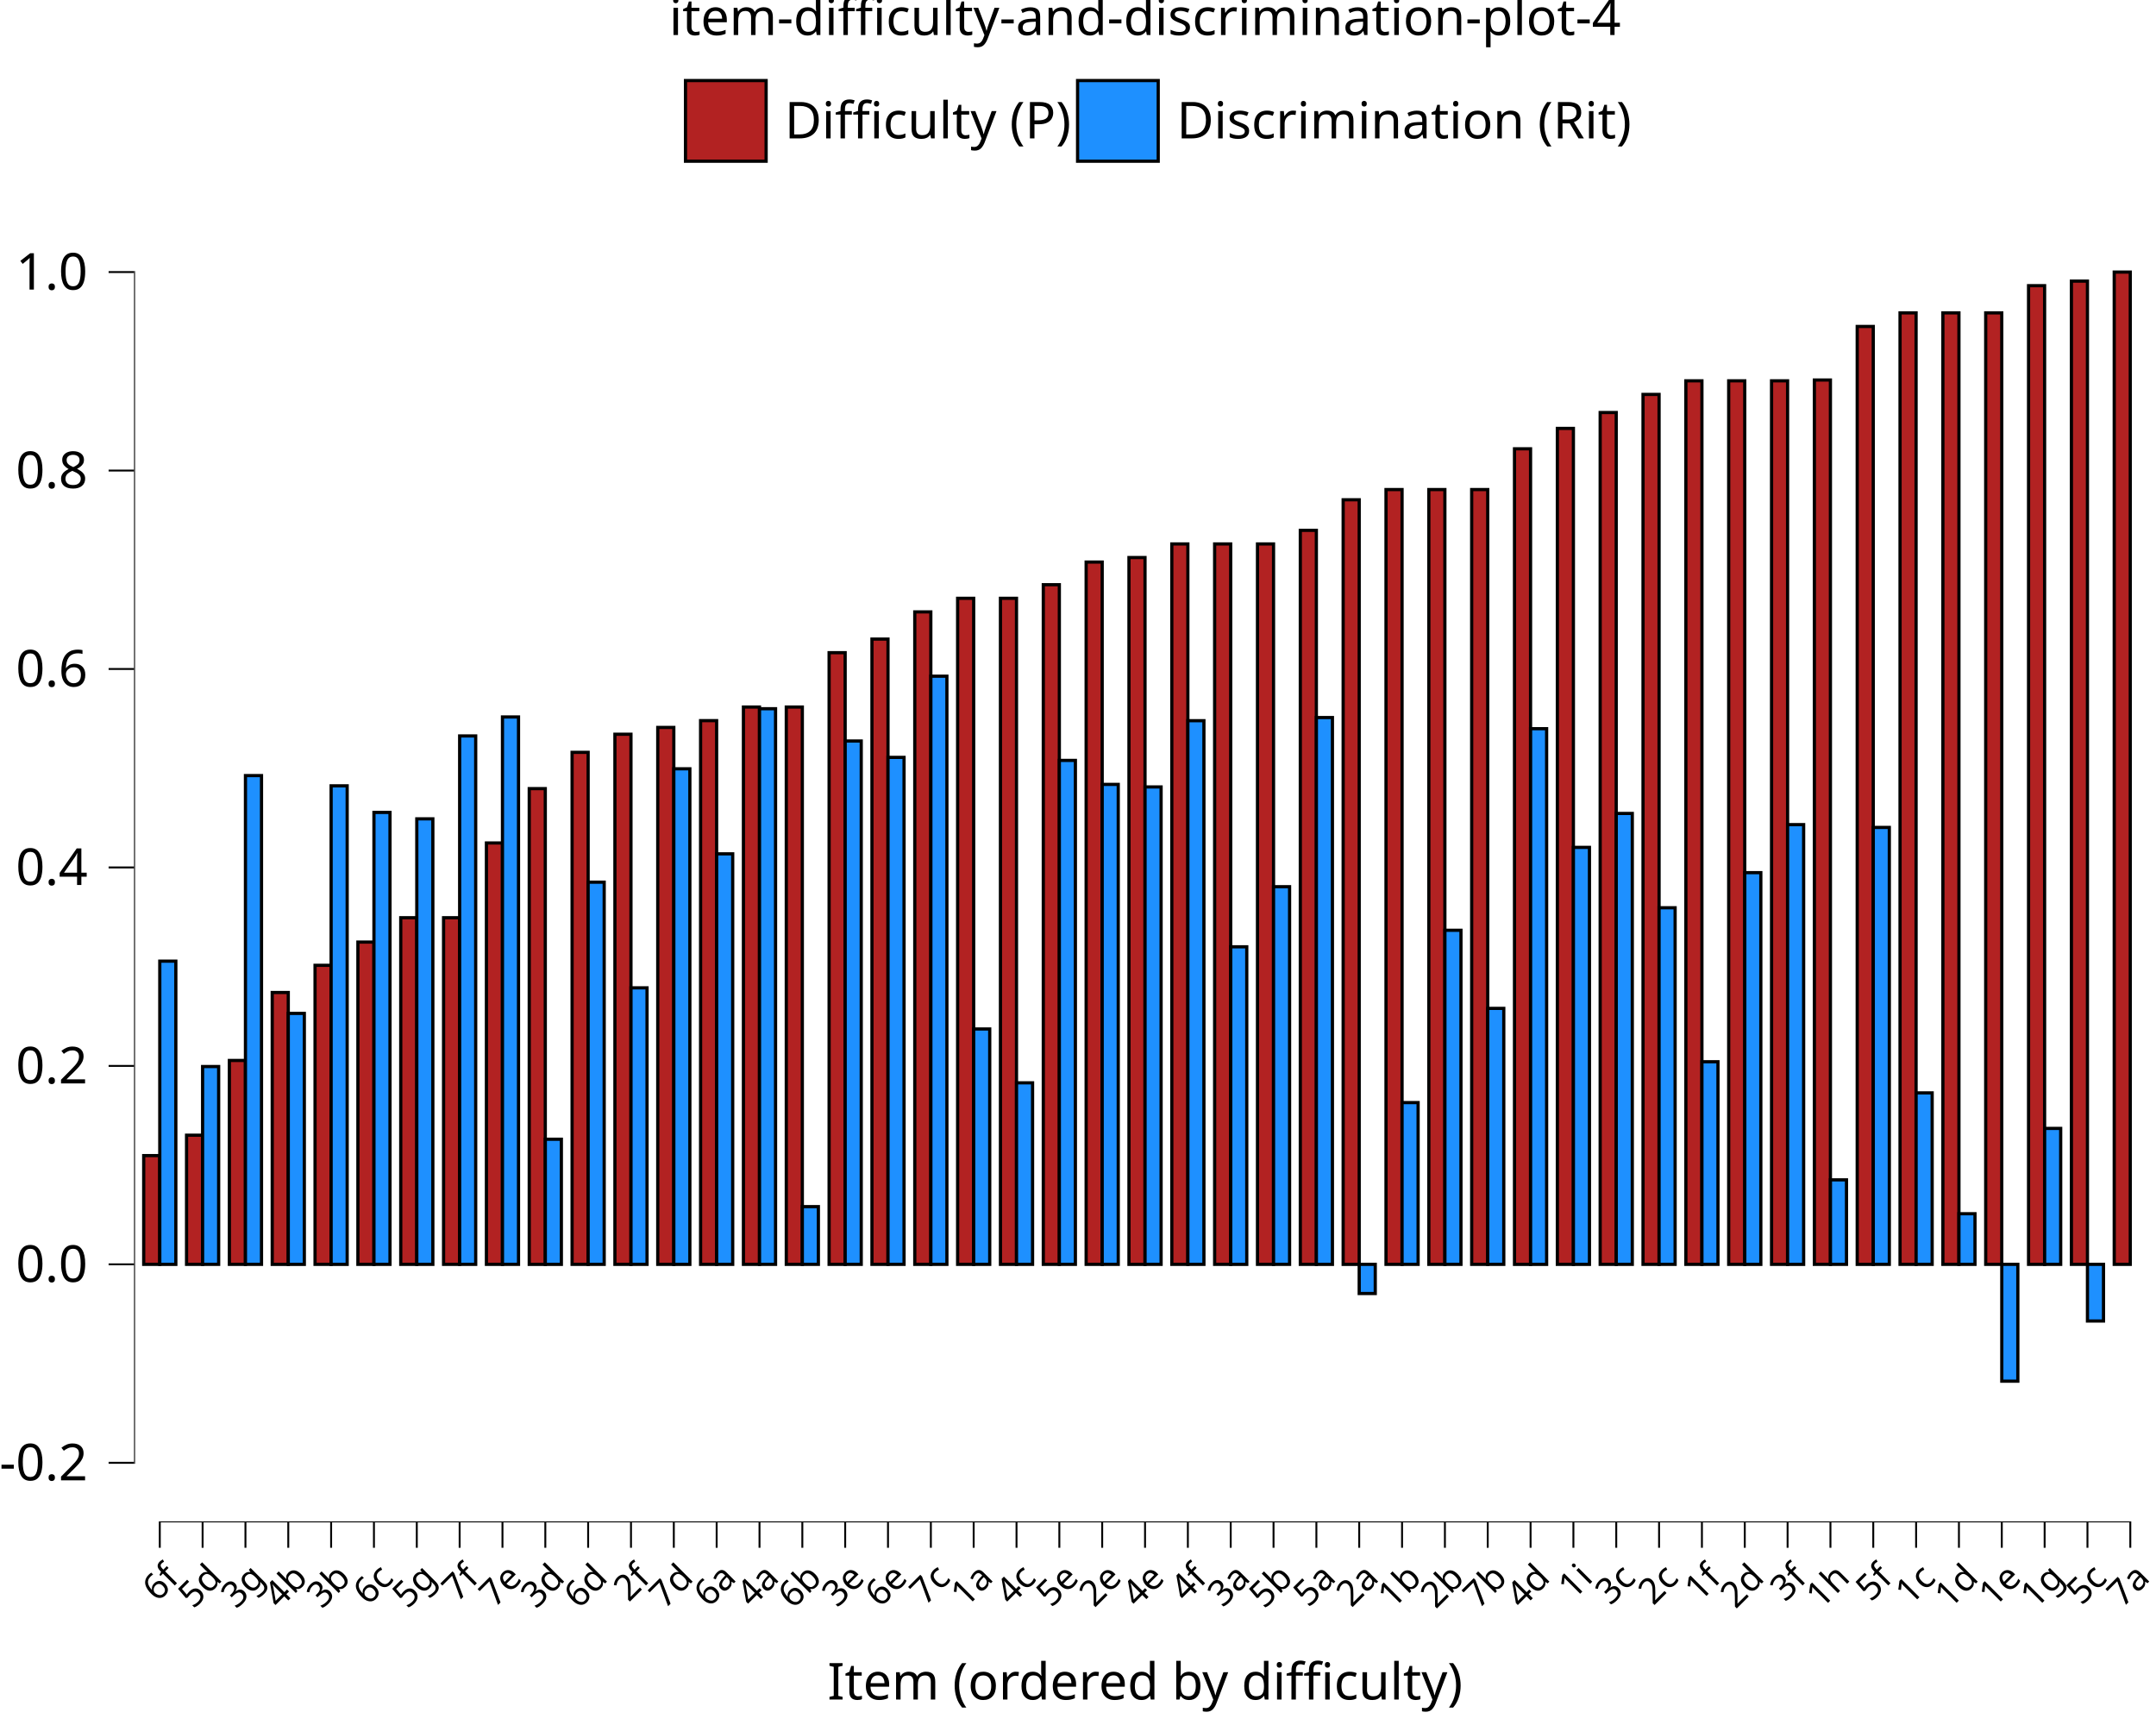
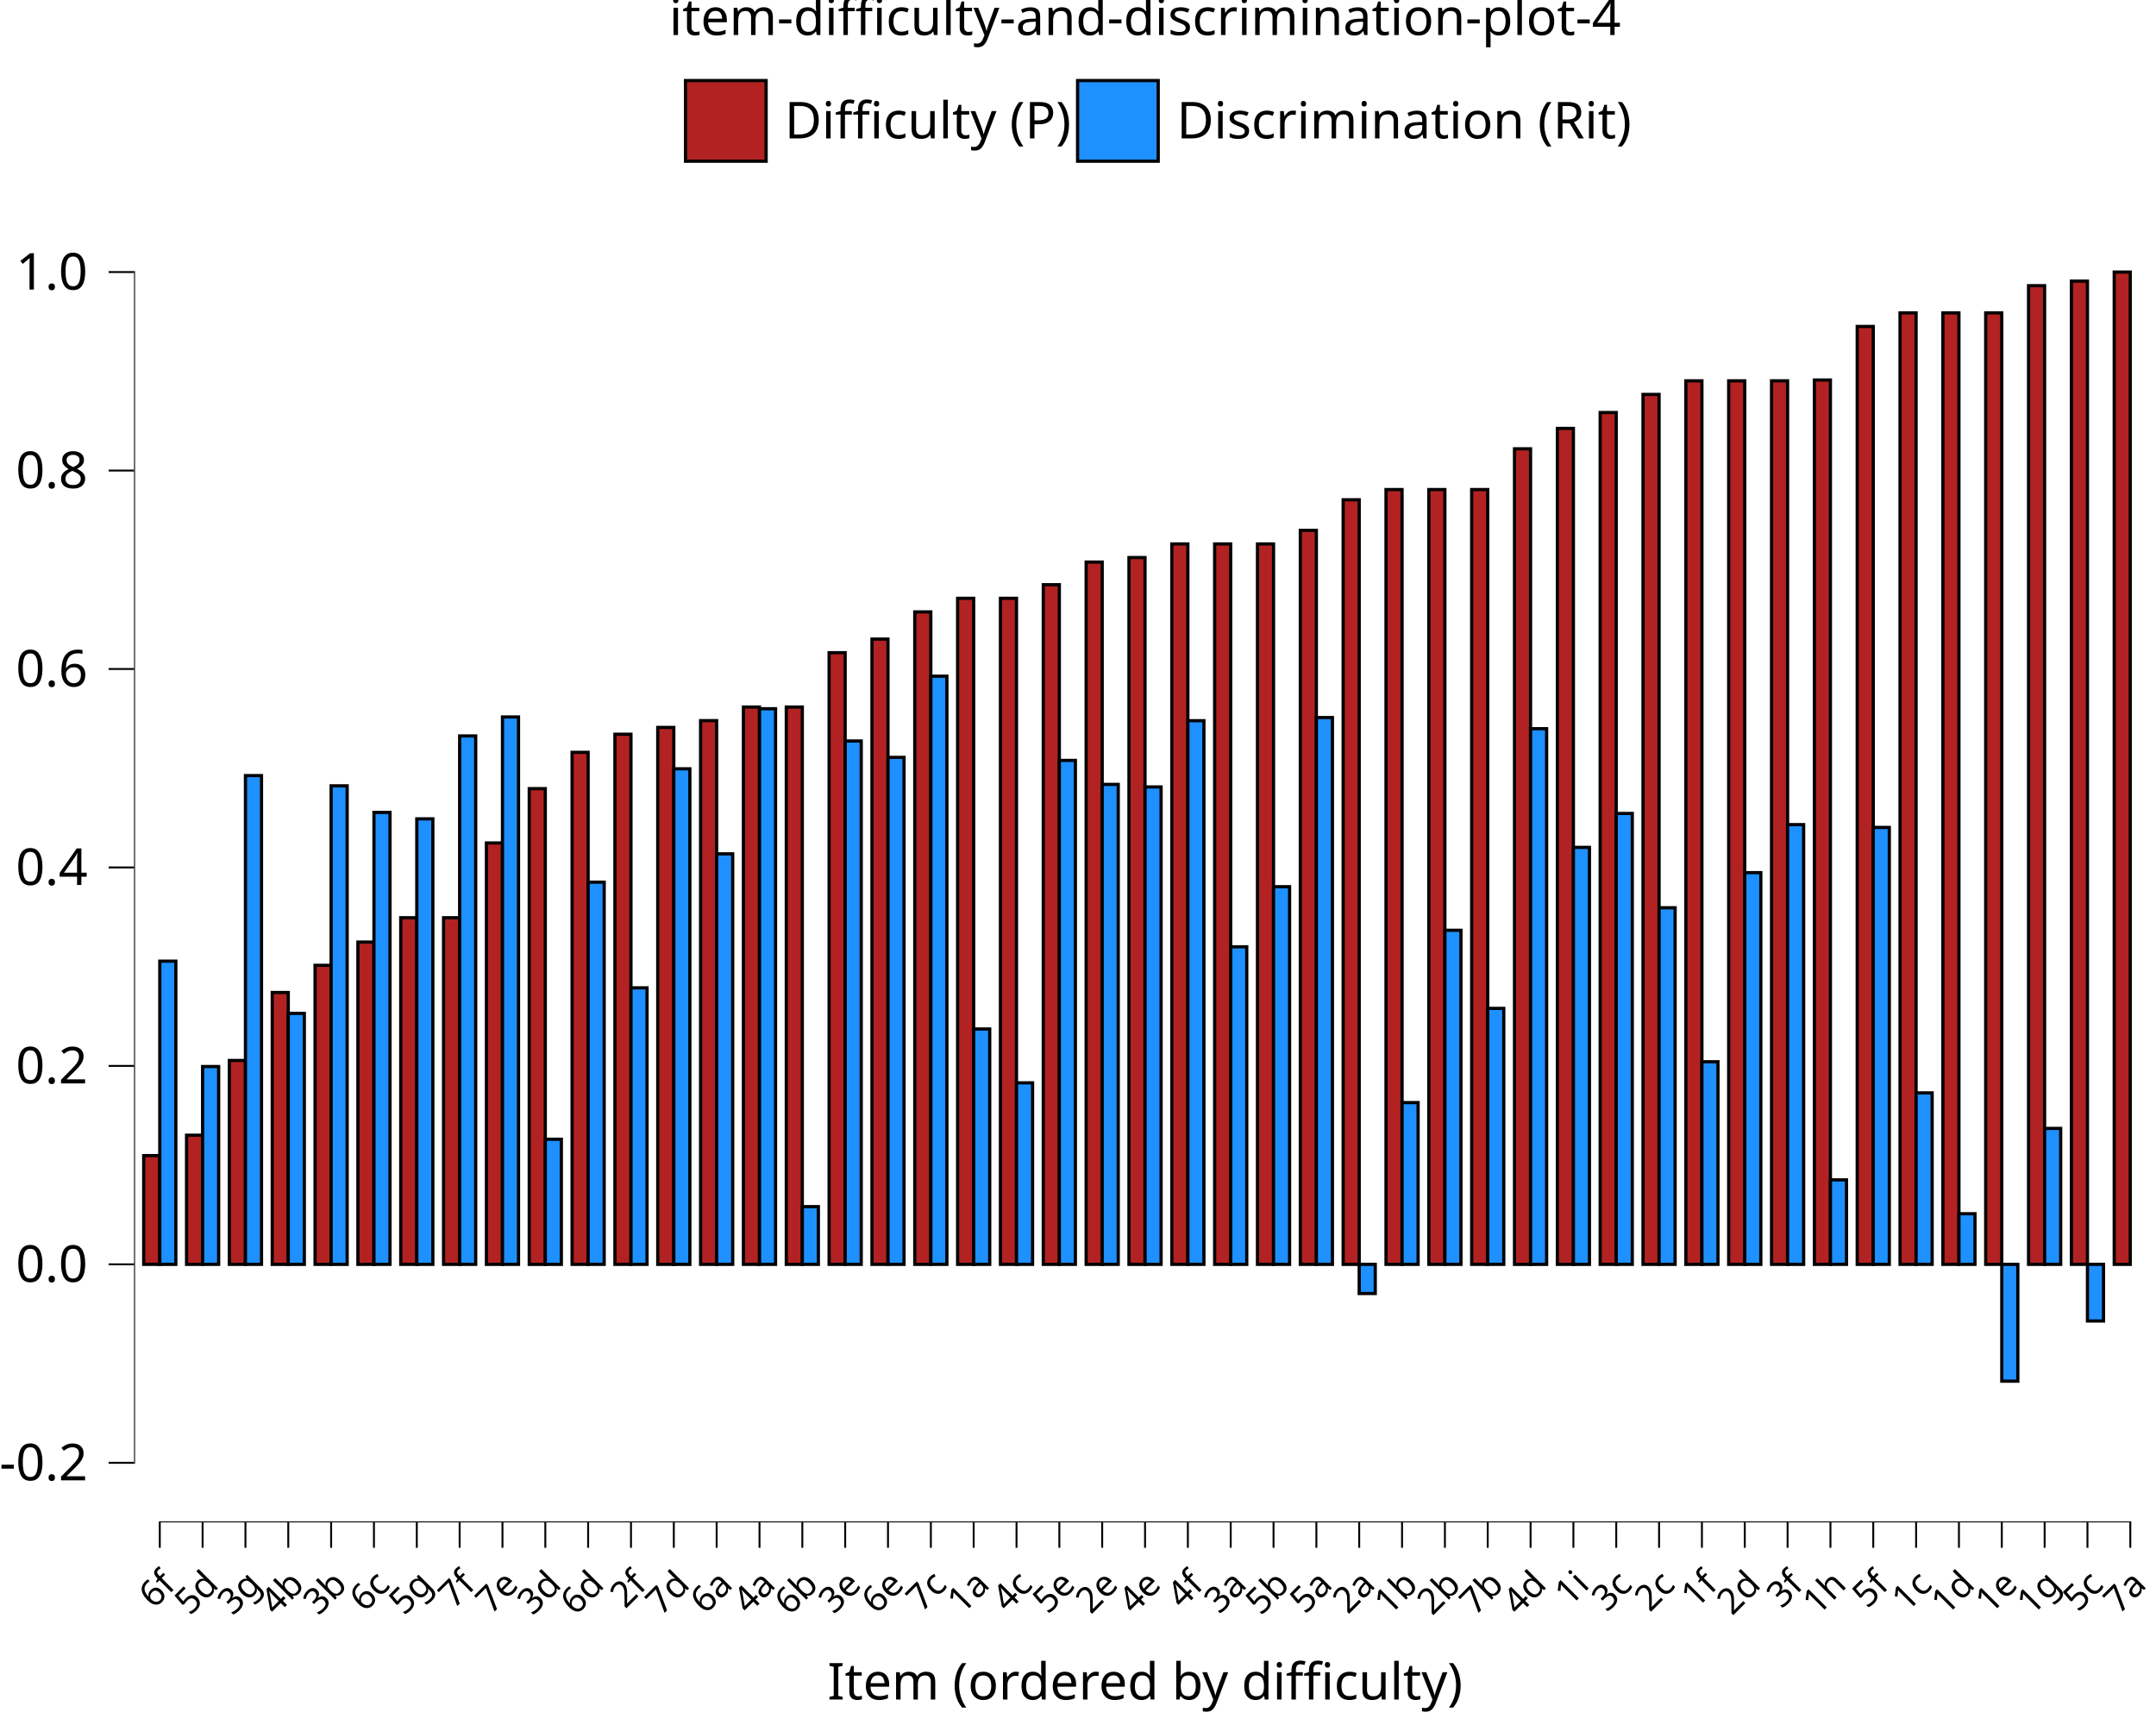
<svg xmlns="http://www.w3.org/2000/svg" class="svglite" data-engine-version="2.0" width="720.00pt" height="576.00pt" viewBox="0 0 720.00 576.00">
  <defs>
    <style type="text/css">
    .svglite line, .svglite polyline, .svglite polygon, .svglite path, .svglite rect, .svglite circle {
      fill: none;
      stroke: #000000;
      stroke-linecap: round;
      stroke-linejoin: round;
      stroke-miterlimit: 10.00;
    }
  </style>
  </defs>
  <rect width="100%" height="100%" style="stroke: none; fill: #FFFFFF;" />
  <defs>
    <clipPath id="cpMC4wMHw3MjAuMDB8MC4wMHw1NzYuMDA=">
      <rect x="0.00" y="0.00" width="720.00" height="576.00" />
    </clipPath>
  </defs>
  <g clip-path="url(#cpMC4wMHw3MjAuMDB8MC4wMHw1NzYuMDA=)">
    <rect x="0.00" y="0.00" width="720.00" height="576.00" style="stroke-width: 10.67; stroke: none;" />
  </g>
  <defs>
    <clipPath id="cpNDQuNzd8NzIwLjAwfDcwLjk3fDUwOC4zMw==">
      <rect x="44.77" y="70.97" width="675.23" height="437.36" />
    </clipPath>
  </defs>
  <g clip-path="url(#cpNDQuNzd8NzIwLjAwfDcwLjk3fDUwOC4zMw==)">
    <rect x="44.77" y="70.97" width="675.23" height="437.36" style="stroke-width: 10.67; stroke: none;" />
    <rect x="319.80" y="199.78" width="5.36" height="222.40" style="stroke-width: 1.07; stroke-linecap: butt; stroke-linejoin: miter; fill: #B22222;" />
    <rect x="462.86" y="163.47" width="5.36" height="258.71" style="stroke-width: 1.07; stroke-linecap: butt; stroke-linejoin: miter; fill: #B22222;" />
    <rect x="634.52" y="104.47" width="5.36" height="317.71" style="stroke-width: 1.07; stroke-linecap: butt; stroke-linejoin: miter; fill: #B22222;" />
    <rect x="648.83" y="104.47" width="5.36" height="317.71" style="stroke-width: 1.07; stroke-linecap: butt; stroke-linejoin: miter; fill: #B22222;" />
    <rect x="663.13" y="104.47" width="5.36" height="317.71" style="stroke-width: 1.07; stroke-linecap: butt; stroke-linejoin: miter; fill: #B22222;" />
    <rect x="563.00" y="127.16" width="5.36" height="295.02" style="stroke-width: 1.07; stroke-linecap: butt; stroke-linejoin: miter; fill: #B22222;" />
    <rect x="677.44" y="95.39" width="5.36" height="326.79" style="stroke-width: 1.07; stroke-linecap: butt; stroke-linejoin: miter; fill: #B22222;" />
    <rect x="605.91" y="126.89" width="5.36" height="295.29" style="stroke-width: 1.07; stroke-linecap: butt; stroke-linejoin: miter; fill: #B22222;" />
    <rect x="520.08" y="143.05" width="5.36" height="279.13" style="stroke-width: 1.07; stroke-linecap: butt; stroke-linejoin: miter; fill: #B22222;" />
    <rect x="448.55" y="166.88" width="5.36" height="255.31" style="stroke-width: 1.07; stroke-linecap: butt; stroke-linejoin: miter; fill: #B22222;" />
    <rect x="477.16" y="163.47" width="5.36" height="258.71" style="stroke-width: 1.07; stroke-linecap: butt; stroke-linejoin: miter; fill: #B22222;" />
    <rect x="548.69" y="131.70" width="5.36" height="290.48" style="stroke-width: 1.07; stroke-linecap: butt; stroke-linejoin: miter; fill: #B22222;" />
    <rect x="577.30" y="127.16" width="5.36" height="295.02" style="stroke-width: 1.07; stroke-linecap: butt; stroke-linejoin: miter; fill: #B22222;" />
    <rect x="362.72" y="187.68" width="5.36" height="234.50" style="stroke-width: 1.07; stroke-linecap: butt; stroke-linejoin: miter; fill: #B22222;" />
    <rect x="205.35" y="245.17" width="5.36" height="177.01" style="stroke-width: 1.07; stroke-linecap: butt; stroke-linejoin: miter; fill: #B22222;" />
    <rect x="405.63" y="181.63" width="5.36" height="240.55" style="stroke-width: 1.07; stroke-linecap: butt; stroke-linejoin: miter; fill: #B22222;" />
    <rect x="105.21" y="322.33" width="5.36" height="99.85" style="stroke-width: 1.07; stroke-linecap: butt; stroke-linejoin: miter; fill: #B22222;" />
    <rect x="534.38" y="137.75" width="5.36" height="284.43" style="stroke-width: 1.07; stroke-linecap: butt; stroke-linejoin: miter; fill: #B22222;" />
    <rect x="176.74" y="263.33" width="5.36" height="158.86" style="stroke-width: 1.07; stroke-linecap: butt; stroke-linejoin: miter; fill: #B22222;" />
    <rect x="276.88" y="217.94" width="5.36" height="204.24" style="stroke-width: 1.07; stroke-linecap: butt; stroke-linejoin: miter; fill: #B22222;" />
    <rect x="591.61" y="127.16" width="5.36" height="295.02" style="stroke-width: 1.07; stroke-linecap: butt; stroke-linejoin: miter; fill: #B22222;" />
    <rect x="76.60" y="354.10" width="5.36" height="68.08" style="stroke-width: 1.07; stroke-linecap: butt; stroke-linejoin: miter; fill: #B22222;" />
    <rect x="248.27" y="236.09" width="5.36" height="186.09" style="stroke-width: 1.07; stroke-linecap: butt; stroke-linejoin: miter; fill: #B22222;" />
    <rect x="90.91" y="331.41" width="5.36" height="90.78" style="stroke-width: 1.07; stroke-linecap: butt; stroke-linejoin: miter; fill: #B22222;" />
    <rect x="334.10" y="199.78" width="5.36" height="222.40" style="stroke-width: 1.07; stroke-linecap: butt; stroke-linejoin: miter; fill: #B22222;" />
    <rect x="505.77" y="149.86" width="5.36" height="272.33" style="stroke-width: 1.07; stroke-linecap: butt; stroke-linejoin: miter; fill: #B22222;" />
    <rect x="377.02" y="186.17" width="5.36" height="236.02" style="stroke-width: 1.07; stroke-linecap: butt; stroke-linejoin: miter; fill: #B22222;" />
    <rect x="391.33" y="181.63" width="5.36" height="240.55" style="stroke-width: 1.07; stroke-linecap: butt; stroke-linejoin: miter; fill: #B22222;" />
    <rect x="434.24" y="177.09" width="5.36" height="245.09" style="stroke-width: 1.07; stroke-linecap: butt; stroke-linejoin: miter; fill: #B22222;" />
    <rect x="419.94" y="181.63" width="5.36" height="240.55" style="stroke-width: 1.07; stroke-linecap: butt; stroke-linejoin: miter; fill: #B22222;" />
    <rect x="691.75" y="93.87" width="5.36" height="328.31" style="stroke-width: 1.07; stroke-linecap: butt; stroke-linejoin: miter; fill: #B22222;" />
    <rect x="62.30" y="379.06" width="5.36" height="43.12" style="stroke-width: 1.07; stroke-linecap: butt; stroke-linejoin: miter; fill: #B22222;" />
    <rect x="348.41" y="195.24" width="5.36" height="226.94" style="stroke-width: 1.07; stroke-linecap: butt; stroke-linejoin: miter; fill: #B22222;" />
    <rect x="620.22" y="109.01" width="5.36" height="313.18" style="stroke-width: 1.07; stroke-linecap: butt; stroke-linejoin: miter; fill: #B22222;" />
    <rect x="133.83" y="306.44" width="5.36" height="115.74" style="stroke-width: 1.07; stroke-linecap: butt; stroke-linejoin: miter; fill: #B22222;" />
    <rect x="233.96" y="240.63" width="5.36" height="181.55" style="stroke-width: 1.07; stroke-linecap: butt; stroke-linejoin: miter; fill: #B22222;" />
    <rect x="262.58" y="236.09" width="5.36" height="186.09" style="stroke-width: 1.07; stroke-linecap: butt; stroke-linejoin: miter; fill: #B22222;" />
    <rect x="119.52" y="314.57" width="5.36" height="107.61" style="stroke-width: 1.07; stroke-linecap: butt; stroke-linejoin: miter; fill: #B22222;" />
    <rect x="191.05" y="251.22" width="5.36" height="170.96" style="stroke-width: 1.07; stroke-linecap: butt; stroke-linejoin: miter; fill: #B22222;" />
    <rect x="291.19" y="213.40" width="5.36" height="208.78" style="stroke-width: 1.07; stroke-linecap: butt; stroke-linejoin: miter; fill: #B22222;" />
    <rect x="47.99" y="385.87" width="5.36" height="36.31" style="stroke-width: 1.07; stroke-linecap: butt; stroke-linejoin: miter; fill: #B22222;" />
    <rect x="706.05" y="90.85" width="5.36" height="331.33" style="stroke-width: 1.07; stroke-linecap: butt; stroke-linejoin: miter; fill: #B22222;" />
    <rect x="491.47" y="163.47" width="5.36" height="258.71" style="stroke-width: 1.07; stroke-linecap: butt; stroke-linejoin: miter; fill: #B22222;" />
    <rect x="305.49" y="204.32" width="5.36" height="217.86" style="stroke-width: 1.07; stroke-linecap: butt; stroke-linejoin: miter; fill: #B22222;" />
    <rect x="219.66" y="242.90" width="5.36" height="179.28" style="stroke-width: 1.07; stroke-linecap: butt; stroke-linejoin: miter; fill: #B22222;" />
    <rect x="162.44" y="281.48" width="5.36" height="140.70" style="stroke-width: 1.07; stroke-linecap: butt; stroke-linejoin: miter; fill: #B22222;" />
    <rect x="148.13" y="306.44" width="5.36" height="115.74" style="stroke-width: 1.07; stroke-linecap: butt; stroke-linejoin: miter; fill: #B22222;" />
    <rect x="325.16" y="343.59" width="5.36" height="78.59" style="stroke-width: 1.07; stroke-linecap: butt; stroke-linejoin: miter; fill: #1E90FF;" />
    <rect x="468.22" y="368.17" width="5.36" height="54.01" style="stroke-width: 1.07; stroke-linecap: butt; stroke-linejoin: miter; fill: #1E90FF;" />
    <rect x="639.89" y="364.93" width="5.36" height="57.25" style="stroke-width: 1.07; stroke-linecap: butt; stroke-linejoin: miter; fill: #1E90FF;" />
    <rect x="654.19" y="405.28" width="5.36" height="16.90" style="stroke-width: 1.07; stroke-linecap: butt; stroke-linejoin: miter; fill: #1E90FF;" />
    <rect x="668.50" y="422.18" width="5.36" height="39.01" style="stroke-width: 1.07; stroke-linecap: butt; stroke-linejoin: miter; fill: #1E90FF;" />
    <rect x="568.36" y="354.53" width="5.36" height="67.65" style="stroke-width: 1.07; stroke-linecap: butt; stroke-linejoin: miter; fill: #1E90FF;" />
    <rect x="682.81" y="376.79" width="5.36" height="45.39" style="stroke-width: 1.07; stroke-linecap: butt; stroke-linejoin: miter; fill: #1E90FF;" />
    <rect x="611.28" y="393.97" width="5.36" height="28.21" style="stroke-width: 1.07; stroke-linecap: butt; stroke-linejoin: miter; fill: #1E90FF;" />
    <rect x="525.44" y="282.95" width="5.36" height="139.24" style="stroke-width: 1.07; stroke-linecap: butt; stroke-linejoin: miter; fill: #1E90FF;" />
    <rect x="453.91" y="422.18" width="5.36" height="9.74" style="stroke-width: 1.07; stroke-linecap: butt; stroke-linejoin: miter; fill: #1E90FF;" />
    <rect x="482.53" y="310.63" width="5.36" height="111.55" style="stroke-width: 1.07; stroke-linecap: butt; stroke-linejoin: miter; fill: #1E90FF;" />
    <rect x="554.05" y="303.11" width="5.36" height="119.07" style="stroke-width: 1.07; stroke-linecap: butt; stroke-linejoin: miter; fill: #1E90FF;" />
    <rect x="582.67" y="291.39" width="5.36" height="130.80" style="stroke-width: 1.07; stroke-linecap: butt; stroke-linejoin: miter; fill: #1E90FF;" />
    <rect x="368.08" y="261.92" width="5.36" height="160.26" style="stroke-width: 1.07; stroke-linecap: butt; stroke-linejoin: miter; fill: #1E90FF;" />
    <rect x="210.72" y="329.85" width="5.36" height="92.33" style="stroke-width: 1.07; stroke-linecap: butt; stroke-linejoin: miter; fill: #1E90FF;" />
    <rect x="411.00" y="316.15" width="5.36" height="106.04" style="stroke-width: 1.07; stroke-linecap: butt; stroke-linejoin: miter; fill: #1E90FF;" />
    <rect x="110.58" y="262.40" width="5.36" height="159.79" style="stroke-width: 1.07; stroke-linecap: butt; stroke-linejoin: miter; fill: #1E90FF;" />
    <rect x="539.75" y="271.62" width="5.36" height="150.56" style="stroke-width: 1.07; stroke-linecap: butt; stroke-linejoin: miter; fill: #1E90FF;" />
    <rect x="182.11" y="380.41" width="5.36" height="41.78" style="stroke-width: 1.07; stroke-linecap: butt; stroke-linejoin: miter; fill: #1E90FF;" />
    <rect x="282.25" y="247.43" width="5.36" height="174.75" style="stroke-width: 1.07; stroke-linecap: butt; stroke-linejoin: miter; fill: #1E90FF;" />
    <rect x="596.97" y="275.35" width="5.36" height="146.84" style="stroke-width: 1.07; stroke-linecap: butt; stroke-linejoin: miter; fill: #1E90FF;" />
    <rect x="81.97" y="258.98" width="5.36" height="163.20" style="stroke-width: 1.07; stroke-linecap: butt; stroke-linejoin: miter; fill: #1E90FF;" />
    <rect x="253.64" y="236.65" width="5.36" height="185.53" style="stroke-width: 1.07; stroke-linecap: butt; stroke-linejoin: miter; fill: #1E90FF;" />
    <rect x="96.27" y="338.39" width="5.36" height="83.80" style="stroke-width: 1.07; stroke-linecap: butt; stroke-linejoin: miter; fill: #1E90FF;" />
    <rect x="339.47" y="361.57" width="5.36" height="60.61" style="stroke-width: 1.07; stroke-linecap: butt; stroke-linejoin: miter; fill: #1E90FF;" />
    <rect x="511.14" y="243.32" width="5.36" height="178.87" style="stroke-width: 1.07; stroke-linecap: butt; stroke-linejoin: miter; fill: #1E90FF;" />
    <rect x="382.39" y="262.77" width="5.36" height="159.41" style="stroke-width: 1.07; stroke-linecap: butt; stroke-linejoin: miter; fill: #1E90FF;" />
    <rect x="396.69" y="240.65" width="5.36" height="181.53" style="stroke-width: 1.07; stroke-linecap: butt; stroke-linejoin: miter; fill: #1E90FF;" />
    <rect x="439.61" y="239.60" width="5.36" height="182.59" style="stroke-width: 1.07; stroke-linecap: butt; stroke-linejoin: miter; fill: #1E90FF;" />
    <rect x="425.30" y="296.08" width="5.36" height="126.10" style="stroke-width: 1.07; stroke-linecap: butt; stroke-linejoin: miter; fill: #1E90FF;" />
    <rect x="697.11" y="422.18" width="5.36" height="18.92" style="stroke-width: 1.07; stroke-linecap: butt; stroke-linejoin: miter; fill: #1E90FF;" />
    <rect x="67.66" y="356.13" width="5.36" height="66.05" style="stroke-width: 1.07; stroke-linecap: butt; stroke-linejoin: miter; fill: #1E90FF;" />
    <rect x="353.77" y="253.91" width="5.36" height="168.27" style="stroke-width: 1.07; stroke-linecap: butt; stroke-linejoin: miter; fill: #1E90FF;" />
    <rect x="625.58" y="276.29" width="5.36" height="145.89" style="stroke-width: 1.07; stroke-linecap: butt; stroke-linejoin: miter; fill: #1E90FF;" />
    <rect x="139.19" y="273.42" width="5.36" height="148.76" style="stroke-width: 1.07; stroke-linecap: butt; stroke-linejoin: miter; fill: #1E90FF;" />
    <rect x="239.33" y="285.11" width="5.36" height="137.07" style="stroke-width: 1.07; stroke-linecap: butt; stroke-linejoin: miter; fill: #1E90FF;" />
    <rect x="267.94" y="402.91" width="5.36" height="19.27" style="stroke-width: 1.07; stroke-linecap: butt; stroke-linejoin: miter; fill: #1E90FF;" />
    <rect x="124.88" y="271.28" width="5.36" height="150.90" style="stroke-width: 1.07; stroke-linecap: butt; stroke-linejoin: miter; fill: #1E90FF;" />
    <rect x="196.41" y="294.57" width="5.36" height="127.61" style="stroke-width: 1.07; stroke-linecap: butt; stroke-linejoin: miter; fill: #1E90FF;" />
    <rect x="296.55" y="252.90" width="5.36" height="169.28" style="stroke-width: 1.07; stroke-linecap: butt; stroke-linejoin: miter; fill: #1E90FF;" />
    <rect x="53.36" y="320.94" width="5.36" height="101.25" style="stroke-width: 1.07; stroke-linecap: butt; stroke-linejoin: miter; fill: #1E90FF;" />
    <rect x="496.83" y="336.71" width="5.36" height="85.47" style="stroke-width: 1.07; stroke-linecap: butt; stroke-linejoin: miter; fill: #1E90FF;" />
    <rect x="310.86" y="225.79" width="5.36" height="196.39" style="stroke-width: 1.07; stroke-linecap: butt; stroke-linejoin: miter; fill: #1E90FF;" />
    <rect x="225.02" y="256.71" width="5.36" height="165.48" style="stroke-width: 1.07; stroke-linecap: butt; stroke-linejoin: miter; fill: #1E90FF;" />
    <rect x="167.80" y="239.40" width="5.36" height="182.78" style="stroke-width: 1.07; stroke-linecap: butt; stroke-linejoin: miter; fill: #1E90FF;" />
    <rect x="153.50" y="245.74" width="5.36" height="176.44" style="stroke-width: 1.07; stroke-linecap: butt; stroke-linejoin: miter; fill: #1E90FF;" />
    <line x1="53.04" y1="508.33" x2="711.74" y2="508.33" style="stroke-width: 0.64; stroke-linecap: butt;" />
    <line x1="44.77" y1="488.77" x2="44.77" y2="90.53" style="stroke-width: 0.64; stroke-linecap: butt;" />
    <rect x="44.77" y="70.97" width="675.23" height="437.36" style="stroke-width: 0.00; stroke: none;" />
  </g>
  <g clip-path="url(#cpMC4wMHw3MjAuMDB8MC4wMHw1NzYuMDA=)">
    <polyline points="44.77,508.33 44.77,70.97 " style="stroke-width: 0.00; stroke: none; stroke-linecap: butt;" />
    <text x="29.29" y="494.30" text-anchor="end" style="font-size: 17.00px; font-family: sans;" textLength="29.29px" lengthAdjust="spacingAndGlyphs">-0.2</text>
    <text x="29.29" y="428.03" text-anchor="end" style="font-size: 17.00px; font-family: sans;" textLength="23.63px" lengthAdjust="spacingAndGlyphs">0.0</text>
    <text x="29.29" y="361.77" text-anchor="end" style="font-size: 17.00px; font-family: sans;" textLength="23.63px" lengthAdjust="spacingAndGlyphs">0.2</text>
    <text x="29.29" y="295.50" text-anchor="end" style="font-size: 17.00px; font-family: sans;" textLength="23.63px" lengthAdjust="spacingAndGlyphs">0.4</text>
    <text x="29.29" y="229.23" text-anchor="end" style="font-size: 17.00px; font-family: sans;" textLength="23.63px" lengthAdjust="spacingAndGlyphs">0.6</text>
    <text x="29.29" y="162.97" text-anchor="end" style="font-size: 17.00px; font-family: sans;" textLength="23.63px" lengthAdjust="spacingAndGlyphs">0.8</text>
    <text x="29.29" y="96.70" text-anchor="end" style="font-size: 17.00px; font-family: sans;" textLength="23.63px" lengthAdjust="spacingAndGlyphs">1.0</text>
    <polyline points="36.27,488.45 44.77,488.45 " style="stroke-width: 0.64; stroke-linecap: butt;" />
    <polyline points="36.27,422.18 44.77,422.18 " style="stroke-width: 0.64; stroke-linecap: butt;" />
    <polyline points="36.27,355.92 44.77,355.92 " style="stroke-width: 0.64; stroke-linecap: butt;" />
    <polyline points="36.27,289.65 44.77,289.65 " style="stroke-width: 0.64; stroke-linecap: butt;" />
    <polyline points="36.27,223.38 44.77,223.38 " style="stroke-width: 0.64; stroke-linecap: butt;" />
    <polyline points="36.27,157.12 44.77,157.12 " style="stroke-width: 0.64; stroke-linecap: butt;" />
    <polyline points="36.27,90.85 44.77,90.85 " style="stroke-width: 0.64; stroke-linecap: butt;" />
    <polyline points="44.77,508.33 720.00,508.33 " style="stroke-width: 0.00; stroke: none; stroke-linecap: butt;" />
    <polyline points="53.36,516.83 53.36,508.33 " style="stroke-width: 0.64; stroke-linecap: butt;" />
    <polyline points="67.66,516.83 67.66,508.33 " style="stroke-width: 0.64; stroke-linecap: butt;" />
    <polyline points="81.97,516.83 81.97,508.33 " style="stroke-width: 0.64; stroke-linecap: butt;" />
    <polyline points="96.27,516.83 96.27,508.33 " style="stroke-width: 0.64; stroke-linecap: butt;" />
    <polyline points="110.58,516.83 110.58,508.33 " style="stroke-width: 0.64; stroke-linecap: butt;" />
    <polyline points="124.88,516.83 124.88,508.33 " style="stroke-width: 0.64; stroke-linecap: butt;" />
    <polyline points="139.19,516.83 139.19,508.33 " style="stroke-width: 0.64; stroke-linecap: butt;" />
    <polyline points="153.50,516.83 153.50,508.33 " style="stroke-width: 0.64; stroke-linecap: butt;" />
    <polyline points="167.80,516.83 167.80,508.33 " style="stroke-width: 0.64; stroke-linecap: butt;" />
    <polyline points="182.11,516.83 182.11,508.33 " style="stroke-width: 0.64; stroke-linecap: butt;" />
    <polyline points="196.41,516.83 196.41,508.33 " style="stroke-width: 0.64; stroke-linecap: butt;" />
    <polyline points="210.72,516.83 210.72,508.33 " style="stroke-width: 0.64; stroke-linecap: butt;" />
    <polyline points="225.02,516.83 225.02,508.33 " style="stroke-width: 0.64; stroke-linecap: butt;" />
    <polyline points="239.33,516.83 239.33,508.33 " style="stroke-width: 0.64; stroke-linecap: butt;" />
    <polyline points="253.64,516.83 253.64,508.33 " style="stroke-width: 0.64; stroke-linecap: butt;" />
    <polyline points="267.94,516.83 267.94,508.33 " style="stroke-width: 0.64; stroke-linecap: butt;" />
    <polyline points="282.25,516.83 282.25,508.33 " style="stroke-width: 0.64; stroke-linecap: butt;" />
    <polyline points="296.55,516.83 296.55,508.33 " style="stroke-width: 0.64; stroke-linecap: butt;" />
    <polyline points="310.86,516.83 310.86,508.33 " style="stroke-width: 0.64; stroke-linecap: butt;" />
    <polyline points="325.16,516.83 325.16,508.33 " style="stroke-width: 0.64; stroke-linecap: butt;" />
    <polyline points="339.47,516.83 339.47,508.33 " style="stroke-width: 0.64; stroke-linecap: butt;" />
    <polyline points="353.77,516.83 353.77,508.33 " style="stroke-width: 0.64; stroke-linecap: butt;" />
    <polyline points="368.08,516.83 368.08,508.33 " style="stroke-width: 0.64; stroke-linecap: butt;" />
    <polyline points="382.39,516.83 382.39,508.33 " style="stroke-width: 0.64; stroke-linecap: butt;" />
    <polyline points="396.69,516.83 396.69,508.33 " style="stroke-width: 0.64; stroke-linecap: butt;" />
    <polyline points="411.00,516.83 411.00,508.33 " style="stroke-width: 0.64; stroke-linecap: butt;" />
    <polyline points="425.30,516.83 425.30,508.33 " style="stroke-width: 0.64; stroke-linecap: butt;" />
    <polyline points="439.61,516.83 439.61,508.33 " style="stroke-width: 0.64; stroke-linecap: butt;" />
    <polyline points="453.91,516.83 453.91,508.33 " style="stroke-width: 0.64; stroke-linecap: butt;" />
    <polyline points="468.22,516.83 468.22,508.33 " style="stroke-width: 0.64; stroke-linecap: butt;" />
    <polyline points="482.53,516.83 482.53,508.33 " style="stroke-width: 0.64; stroke-linecap: butt;" />
    <polyline points="496.83,516.83 496.83,508.33 " style="stroke-width: 0.64; stroke-linecap: butt;" />
    <polyline points="511.14,516.83 511.14,508.33 " style="stroke-width: 0.64; stroke-linecap: butt;" />
    <polyline points="525.44,516.83 525.44,508.33 " style="stroke-width: 0.64; stroke-linecap: butt;" />
    <polyline points="539.75,516.83 539.75,508.33 " style="stroke-width: 0.64; stroke-linecap: butt;" />
    <polyline points="554.05,516.83 554.05,508.33 " style="stroke-width: 0.64; stroke-linecap: butt;" />
    <polyline points="568.36,516.83 568.36,508.33 " style="stroke-width: 0.64; stroke-linecap: butt;" />
    <polyline points="582.67,516.83 582.67,508.33 " style="stroke-width: 0.64; stroke-linecap: butt;" />
    <polyline points="596.97,516.83 596.97,508.33 " style="stroke-width: 0.64; stroke-linecap: butt;" />
    <polyline points="611.28,516.83 611.28,508.33 " style="stroke-width: 0.64; stroke-linecap: butt;" />
    <polyline points="625.58,516.83 625.58,508.33 " style="stroke-width: 0.64; stroke-linecap: butt;" />
    <polyline points="639.89,516.83 639.89,508.33 " style="stroke-width: 0.64; stroke-linecap: butt;" />
    <polyline points="654.19,516.83 654.19,508.33 " style="stroke-width: 0.64; stroke-linecap: butt;" />
    <polyline points="668.50,516.83 668.50,508.33 " style="stroke-width: 0.64; stroke-linecap: butt;" />
    <polyline points="682.81,516.83 682.81,508.33 " style="stroke-width: 0.64; stroke-linecap: butt;" />
    <polyline points="697.11,516.83 697.11,508.33 " style="stroke-width: 0.64; stroke-linecap: butt;" />
    <polyline points="711.42,516.83 711.42,508.33 " style="stroke-width: 0.64; stroke-linecap: butt;" />
-     <text transform="translate(60.36,527.41) rotate(-45)" text-anchor="end" style="font-size: 12.00px; font-family: sans;" textLength="10.01px" lengthAdjust="spacingAndGlyphs">6f</text>
-     <text transform="translate(74.67,527.41) rotate(-45)" text-anchor="end" style="font-size: 12.00px; font-family: sans;" textLength="13.35px" lengthAdjust="spacingAndGlyphs">5d</text>
-     <text transform="translate(88.97,527.41) rotate(-45)" text-anchor="end" style="font-size: 12.00px; font-family: sans;" textLength="13.35px" lengthAdjust="spacingAndGlyphs">3g</text>
-     <text transform="translate(103.28,527.41) rotate(-45)" text-anchor="end" style="font-size: 12.00px; font-family: sans;" textLength="13.35px" lengthAdjust="spacingAndGlyphs">4b</text>
-     <text transform="translate(117.59,527.41) rotate(-45)" text-anchor="end" style="font-size: 12.00px; font-family: sans;" textLength="13.35px" lengthAdjust="spacingAndGlyphs">3b</text>
-     <text transform="translate(131.89,527.41) rotate(-45)" text-anchor="end" style="font-size: 12.00px; font-family: sans;" textLength="12.68px" lengthAdjust="spacingAndGlyphs">6c</text>
-     <text transform="translate(146.20,527.41) rotate(-45)" text-anchor="end" style="font-size: 12.00px; font-family: sans;" textLength="13.35px" lengthAdjust="spacingAndGlyphs">5g</text>
-     <text transform="translate(160.50,527.41) rotate(-45)" text-anchor="end" style="font-size: 12.00px; font-family: sans;" textLength="10.01px" lengthAdjust="spacingAndGlyphs">7f</text>
-     <text transform="translate(174.81,527.41) rotate(-45)" text-anchor="end" style="font-size: 12.00px; font-family: sans;" textLength="13.35px" lengthAdjust="spacingAndGlyphs">7e</text>
-     <text transform="translate(189.11,527.41) rotate(-45)" text-anchor="end" style="font-size: 12.00px; font-family: sans;" textLength="13.35px" lengthAdjust="spacingAndGlyphs">3d</text>
-     <text transform="translate(203.42,527.41) rotate(-45)" text-anchor="end" style="font-size: 12.00px; font-family: sans;" textLength="13.35px" lengthAdjust="spacingAndGlyphs">6d</text>
-     <text transform="translate(217.73,527.41) rotate(-45)" text-anchor="end" style="font-size: 12.00px; font-family: sans;" textLength="10.01px" lengthAdjust="spacingAndGlyphs">2f</text>
-     <text transform="translate(232.03,527.41) rotate(-45)" text-anchor="end" style="font-size: 12.00px; font-family: sans;" textLength="13.35px" lengthAdjust="spacingAndGlyphs">7d</text>
-     <text transform="translate(246.34,527.41) rotate(-45)" text-anchor="end" style="font-size: 12.00px; font-family: sans;" textLength="13.35px" lengthAdjust="spacingAndGlyphs">6a</text>
-     <text transform="translate(260.64,527.41) rotate(-45)" text-anchor="end" style="font-size: 12.00px; font-family: sans;" textLength="13.35px" lengthAdjust="spacingAndGlyphs">4a</text>
-     <text transform="translate(274.95,527.41) rotate(-45)" text-anchor="end" style="font-size: 12.00px; font-family: sans;" textLength="13.35px" lengthAdjust="spacingAndGlyphs">6b</text>
-     <text transform="translate(289.25,527.41) rotate(-45)" text-anchor="end" style="font-size: 12.00px; font-family: sans;" textLength="13.35px" lengthAdjust="spacingAndGlyphs">3e</text>
-     <text transform="translate(303.56,527.41) rotate(-45)" text-anchor="end" style="font-size: 12.00px; font-family: sans;" textLength="13.35px" lengthAdjust="spacingAndGlyphs">6e</text>
-     <text transform="translate(317.87,527.41) rotate(-45)" text-anchor="end" style="font-size: 12.00px; font-family: sans;" textLength="12.68px" lengthAdjust="spacingAndGlyphs">7c</text>
-     <text transform="translate(332.17,527.41) rotate(-45)" text-anchor="end" style="font-size: 12.00px; font-family: sans;" textLength="13.35px" lengthAdjust="spacingAndGlyphs">1a</text>
-     <text transform="translate(346.48,527.41) rotate(-45)" text-anchor="end" style="font-size: 12.00px; font-family: sans;" textLength="12.68px" lengthAdjust="spacingAndGlyphs">4c</text>
-     <text transform="translate(360.78,527.41) rotate(-45)" text-anchor="end" style="font-size: 12.00px; font-family: sans;" textLength="13.35px" lengthAdjust="spacingAndGlyphs">5e</text>
-     <text transform="translate(375.09,527.41) rotate(-45)" text-anchor="end" style="font-size: 12.00px; font-family: sans;" textLength="13.35px" lengthAdjust="spacingAndGlyphs">2e</text>
-     <text transform="translate(389.39,527.41) rotate(-45)" text-anchor="end" style="font-size: 12.00px; font-family: sans;" textLength="13.35px" lengthAdjust="spacingAndGlyphs">4e</text>
-     <text transform="translate(403.70,527.41) rotate(-45)" text-anchor="end" style="font-size: 12.00px; font-family: sans;" textLength="10.01px" lengthAdjust="spacingAndGlyphs">4f</text>
-     <text transform="translate(418.00,527.41) rotate(-45)" text-anchor="end" style="font-size: 12.00px; font-family: sans;" textLength="13.35px" lengthAdjust="spacingAndGlyphs">3a</text>
-     <text transform="translate(432.31,527.41) rotate(-45)" text-anchor="end" style="font-size: 12.00px; font-family: sans;" textLength="13.35px" lengthAdjust="spacingAndGlyphs">5b</text>
-     <text transform="translate(446.62,527.41) rotate(-45)" text-anchor="end" style="font-size: 12.00px; font-family: sans;" textLength="13.35px" lengthAdjust="spacingAndGlyphs">5a</text>
-     <text transform="translate(460.92,527.41) rotate(-45)" text-anchor="end" style="font-size: 12.00px; font-family: sans;" textLength="13.35px" lengthAdjust="spacingAndGlyphs">2a</text>
-     <text transform="translate(475.23,527.41) rotate(-45)" text-anchor="end" style="font-size: 12.00px; font-family: sans;" textLength="13.35px" lengthAdjust="spacingAndGlyphs">1b</text>
-     <text transform="translate(489.53,527.41) rotate(-45)" text-anchor="end" style="font-size: 12.00px; font-family: sans;" textLength="13.35px" lengthAdjust="spacingAndGlyphs">2b</text>
-     <text transform="translate(503.84,527.41) rotate(-45)" text-anchor="end" style="font-size: 12.00px; font-family: sans;" textLength="13.35px" lengthAdjust="spacingAndGlyphs">7b</text>
-     <text transform="translate(518.14,527.41) rotate(-45)" text-anchor="end" style="font-size: 12.00px; font-family: sans;" textLength="13.35px" lengthAdjust="spacingAndGlyphs">4d</text>
-     <text transform="translate(532.45,527.41) rotate(-45)" text-anchor="end" style="font-size: 12.00px; font-family: sans;" textLength="9.34px" lengthAdjust="spacingAndGlyphs">1i</text>
-     <text transform="translate(546.76,527.41) rotate(-45)" text-anchor="end" style="font-size: 12.00px; font-family: sans;" textLength="12.68px" lengthAdjust="spacingAndGlyphs">3c</text>
-     <text transform="translate(561.06,527.41) rotate(-45)" text-anchor="end" style="font-size: 12.00px; font-family: sans;" textLength="12.68px" lengthAdjust="spacingAndGlyphs">2c</text>
-     <text transform="translate(575.37,527.41) rotate(-45)" text-anchor="end" style="font-size: 12.00px; font-family: sans;" textLength="10.01px" lengthAdjust="spacingAndGlyphs">1f</text>
-     <text transform="translate(589.67,527.41) rotate(-45)" text-anchor="end" style="font-size: 12.00px; font-family: sans;" textLength="13.35px" lengthAdjust="spacingAndGlyphs">2d</text>
-     <text transform="translate(603.98,527.41) rotate(-45)" text-anchor="end" style="font-size: 12.00px; font-family: sans;" textLength="10.01px" lengthAdjust="spacingAndGlyphs">3f</text>
-     <text transform="translate(618.28,527.41) rotate(-45)" text-anchor="end" style="font-size: 12.00px; font-family: sans;" textLength="13.35px" lengthAdjust="spacingAndGlyphs">1h</text>
-     <text transform="translate(632.59,527.41) rotate(-45)" text-anchor="end" style="font-size: 12.00px; font-family: sans;" textLength="10.01px" lengthAdjust="spacingAndGlyphs">5f</text>
-     <text transform="translate(646.90,527.41) rotate(-45)" text-anchor="end" style="font-size: 12.00px; font-family: sans;" textLength="12.68px" lengthAdjust="spacingAndGlyphs">1c</text>
-     <text transform="translate(661.20,527.41) rotate(-45)" text-anchor="end" style="font-size: 12.00px; font-family: sans;" textLength="13.35px" lengthAdjust="spacingAndGlyphs">1d</text>
-     <text transform="translate(675.51,527.41) rotate(-45)" text-anchor="end" style="font-size: 12.00px; font-family: sans;" textLength="13.35px" lengthAdjust="spacingAndGlyphs">1e</text>
-     <text transform="translate(689.81,527.41) rotate(-45)" text-anchor="end" style="font-size: 12.00px; font-family: sans;" textLength="13.35px" lengthAdjust="spacingAndGlyphs">1g</text>
-     <text transform="translate(704.12,527.41) rotate(-45)" text-anchor="end" style="font-size: 12.00px; font-family: sans;" textLength="12.68px" lengthAdjust="spacingAndGlyphs">5c</text>
-     <text transform="translate(718.42,527.41) rotate(-45)" text-anchor="end" style="font-size: 12.00px; font-family: sans;" textLength="13.35px" lengthAdjust="spacingAndGlyphs">7a</text>
+     <text transform="translate(59.20,529.65) rotate(-45)" text-anchor="end" style="font-size: 12.00px; font-family: sans;" textLength="10.01px" lengthAdjust="spacingAndGlyphs">6f</text>
+     <text transform="translate(73.50,529.65) rotate(-45)" text-anchor="end" style="font-size: 12.00px; font-family: sans;" textLength="13.35px" lengthAdjust="spacingAndGlyphs">5d</text>
+     <text transform="translate(87.81,529.65) rotate(-45)" text-anchor="end" style="font-size: 12.00px; font-family: sans;" textLength="13.35px" lengthAdjust="spacingAndGlyphs">3g</text>
+     <text transform="translate(102.11,529.65) rotate(-45)" text-anchor="end" style="font-size: 12.00px; font-family: sans;" textLength="13.35px" lengthAdjust="spacingAndGlyphs">4b</text>
+     <text transform="translate(116.42,529.65) rotate(-45)" text-anchor="end" style="font-size: 12.00px; font-family: sans;" textLength="13.35px" lengthAdjust="spacingAndGlyphs">3b</text>
+     <text transform="translate(130.72,529.65) rotate(-45)" text-anchor="end" style="font-size: 12.00px; font-family: sans;" textLength="12.68px" lengthAdjust="spacingAndGlyphs">6c</text>
+     <text transform="translate(145.03,529.65) rotate(-45)" text-anchor="end" style="font-size: 12.00px; font-family: sans;" textLength="13.35px" lengthAdjust="spacingAndGlyphs">5g</text>
+     <text transform="translate(159.33,529.65) rotate(-45)" text-anchor="end" style="font-size: 12.00px; font-family: sans;" textLength="10.01px" lengthAdjust="spacingAndGlyphs">7f</text>
+     <text transform="translate(173.64,529.65) rotate(-45)" text-anchor="end" style="font-size: 12.00px; font-family: sans;" textLength="13.35px" lengthAdjust="spacingAndGlyphs">7e</text>
+     <text transform="translate(187.95,529.65) rotate(-45)" text-anchor="end" style="font-size: 12.00px; font-family: sans;" textLength="13.35px" lengthAdjust="spacingAndGlyphs">3d</text>
+     <text transform="translate(202.25,529.65) rotate(-45)" text-anchor="end" style="font-size: 12.00px; font-family: sans;" textLength="13.35px" lengthAdjust="spacingAndGlyphs">6d</text>
+     <text transform="translate(216.56,529.65) rotate(-45)" text-anchor="end" style="font-size: 12.00px; font-family: sans;" textLength="10.01px" lengthAdjust="spacingAndGlyphs">2f</text>
+     <text transform="translate(230.86,529.65) rotate(-45)" text-anchor="end" style="font-size: 12.00px; font-family: sans;" textLength="13.35px" lengthAdjust="spacingAndGlyphs">7d</text>
+     <text transform="translate(245.17,529.65) rotate(-45)" text-anchor="end" style="font-size: 12.00px; font-family: sans;" textLength="13.35px" lengthAdjust="spacingAndGlyphs">6a</text>
+     <text transform="translate(259.47,529.65) rotate(-45)" text-anchor="end" style="font-size: 12.00px; font-family: sans;" textLength="13.35px" lengthAdjust="spacingAndGlyphs">4a</text>
+     <text transform="translate(273.78,529.65) rotate(-45)" text-anchor="end" style="font-size: 12.00px; font-family: sans;" textLength="13.35px" lengthAdjust="spacingAndGlyphs">6b</text>
+     <text transform="translate(288.09,529.65) rotate(-45)" text-anchor="end" style="font-size: 12.00px; font-family: sans;" textLength="13.35px" lengthAdjust="spacingAndGlyphs">3e</text>
+     <text transform="translate(302.39,529.65) rotate(-45)" text-anchor="end" style="font-size: 12.00px; font-family: sans;" textLength="13.35px" lengthAdjust="spacingAndGlyphs">6e</text>
+     <text transform="translate(316.70,529.65) rotate(-45)" text-anchor="end" style="font-size: 12.00px; font-family: sans;" textLength="12.68px" lengthAdjust="spacingAndGlyphs">7c</text>
+     <text transform="translate(331.00,529.65) rotate(-45)" text-anchor="end" style="font-size: 12.00px; font-family: sans;" textLength="13.35px" lengthAdjust="spacingAndGlyphs">1a</text>
+     <text transform="translate(345.31,529.65) rotate(-45)" text-anchor="end" style="font-size: 12.00px; font-family: sans;" textLength="12.68px" lengthAdjust="spacingAndGlyphs">4c</text>
+     <text transform="translate(359.61,529.65) rotate(-45)" text-anchor="end" style="font-size: 12.00px; font-family: sans;" textLength="13.35px" lengthAdjust="spacingAndGlyphs">5e</text>
+     <text transform="translate(373.92,529.65) rotate(-45)" text-anchor="end" style="font-size: 12.00px; font-family: sans;" textLength="13.35px" lengthAdjust="spacingAndGlyphs">2e</text>
+     <text transform="translate(388.23,529.65) rotate(-45)" text-anchor="end" style="font-size: 12.00px; font-family: sans;" textLength="13.35px" lengthAdjust="spacingAndGlyphs">4e</text>
+     <text transform="translate(402.53,529.65) rotate(-45)" text-anchor="end" style="font-size: 12.00px; font-family: sans;" textLength="10.01px" lengthAdjust="spacingAndGlyphs">4f</text>
+     <text transform="translate(416.84,529.65) rotate(-45)" text-anchor="end" style="font-size: 12.00px; font-family: sans;" textLength="13.35px" lengthAdjust="spacingAndGlyphs">3a</text>
+     <text transform="translate(431.14,529.65) rotate(-45)" text-anchor="end" style="font-size: 12.00px; font-family: sans;" textLength="13.35px" lengthAdjust="spacingAndGlyphs">5b</text>
+     <text transform="translate(445.45,529.65) rotate(-45)" text-anchor="end" style="font-size: 12.00px; font-family: sans;" textLength="13.35px" lengthAdjust="spacingAndGlyphs">5a</text>
+     <text transform="translate(459.75,529.65) rotate(-45)" text-anchor="end" style="font-size: 12.00px; font-family: sans;" textLength="13.35px" lengthAdjust="spacingAndGlyphs">2a</text>
+     <text transform="translate(474.06,529.65) rotate(-45)" text-anchor="end" style="font-size: 12.00px; font-family: sans;" textLength="13.35px" lengthAdjust="spacingAndGlyphs">1b</text>
+     <text transform="translate(488.37,529.65) rotate(-45)" text-anchor="end" style="font-size: 12.00px; font-family: sans;" textLength="13.35px" lengthAdjust="spacingAndGlyphs">2b</text>
+     <text transform="translate(502.67,529.65) rotate(-45)" text-anchor="end" style="font-size: 12.00px; font-family: sans;" textLength="13.35px" lengthAdjust="spacingAndGlyphs">7b</text>
+     <text transform="translate(516.98,529.65) rotate(-45)" text-anchor="end" style="font-size: 12.00px; font-family: sans;" textLength="13.35px" lengthAdjust="spacingAndGlyphs">4d</text>
+     <text transform="translate(531.28,529.65) rotate(-45)" text-anchor="end" style="font-size: 12.00px; font-family: sans;" textLength="9.34px" lengthAdjust="spacingAndGlyphs">1i</text>
+     <text transform="translate(545.59,529.65) rotate(-45)" text-anchor="end" style="font-size: 12.00px; font-family: sans;" textLength="12.68px" lengthAdjust="spacingAndGlyphs">3c</text>
+     <text transform="translate(559.89,529.65) rotate(-45)" text-anchor="end" style="font-size: 12.00px; font-family: sans;" textLength="12.68px" lengthAdjust="spacingAndGlyphs">2c</text>
+     <text transform="translate(574.20,529.65) rotate(-45)" text-anchor="end" style="font-size: 12.00px; font-family: sans;" textLength="10.01px" lengthAdjust="spacingAndGlyphs">1f</text>
+     <text transform="translate(588.51,529.65) rotate(-45)" text-anchor="end" style="font-size: 12.00px; font-family: sans;" textLength="13.35px" lengthAdjust="spacingAndGlyphs">2d</text>
+     <text transform="translate(602.81,529.65) rotate(-45)" text-anchor="end" style="font-size: 12.00px; font-family: sans;" textLength="10.01px" lengthAdjust="spacingAndGlyphs">3f</text>
+     <text transform="translate(617.12,529.65) rotate(-45)" text-anchor="end" style="font-size: 12.00px; font-family: sans;" textLength="13.35px" lengthAdjust="spacingAndGlyphs">1h</text>
+     <text transform="translate(631.42,529.65) rotate(-45)" text-anchor="end" style="font-size: 12.00px; font-family: sans;" textLength="10.01px" lengthAdjust="spacingAndGlyphs">5f</text>
+     <text transform="translate(645.73,529.65) rotate(-45)" text-anchor="end" style="font-size: 12.00px; font-family: sans;" textLength="12.68px" lengthAdjust="spacingAndGlyphs">1c</text>
+     <text transform="translate(660.03,529.65) rotate(-45)" text-anchor="end" style="font-size: 12.00px; font-family: sans;" textLength="13.35px" lengthAdjust="spacingAndGlyphs">1d</text>
+     <text transform="translate(674.34,529.65) rotate(-45)" text-anchor="end" style="font-size: 12.00px; font-family: sans;" textLength="13.35px" lengthAdjust="spacingAndGlyphs">1e</text>
+     <text transform="translate(688.64,529.65) rotate(-45)" text-anchor="end" style="font-size: 12.00px; font-family: sans;" textLength="13.35px" lengthAdjust="spacingAndGlyphs">1g</text>
+     <text transform="translate(702.95,529.65) rotate(-45)" text-anchor="end" style="font-size: 12.00px; font-family: sans;" textLength="12.68px" lengthAdjust="spacingAndGlyphs">5c</text>
+     <text transform="translate(717.26,529.65) rotate(-45)" text-anchor="end" style="font-size: 12.00px; font-family: sans;" textLength="13.35px" lengthAdjust="spacingAndGlyphs">7a</text>
    <text x="382.39" y="567.49" text-anchor="middle" style="font-size: 17.00px; font-family: sans;" textLength="196.53px" lengthAdjust="spacingAndGlyphs">Item (ordered by difficulty)</text>
    <rect x="222.74" y="20.71" width="319.30" height="39.31" style="stroke-width: 0.75; stroke: none;" />
    <rect x="222.74" y="20.71" width="319.30" height="39.31" style="stroke-width: 10.67; stroke: none;" />
    <rect x="228.21" y="26.19" width="28.35" height="28.35" style="stroke-width: 10.67; stroke: none;" />
    <rect x="228.92" y="26.90" width="26.93" height="26.93" style="stroke-width: 1.07; stroke-linecap: butt; stroke-linejoin: miter; fill: #B22222;" />
    <rect x="359.15" y="26.19" width="28.35" height="28.35" style="stroke-width: 10.67; stroke: none;" />
    <rect x="359.86" y="26.90" width="26.93" height="26.93" style="stroke-width: 1.07; stroke-linecap: butt; stroke-linejoin: miter; fill: #1E90FF;" />
    <text x="262.04" y="46.21" style="font-size: 17.00px; font-family: sans;" textLength="91.63px" lengthAdjust="spacingAndGlyphs">Difficulty (P)</text>
    <text x="392.97" y="46.21" style="font-size: 17.00px; font-family: sans;" textLength="143.59px" lengthAdjust="spacingAndGlyphs">Discrimination (Rit)</text>
    <text x="382.39" y="11.70" text-anchor="middle" style="font-size: 17.00px; font-family: sans;" textLength="291.01px" lengthAdjust="spacingAndGlyphs">item-difficulty-and-discrimination-plot-4</text>
  </g>
</svg>
